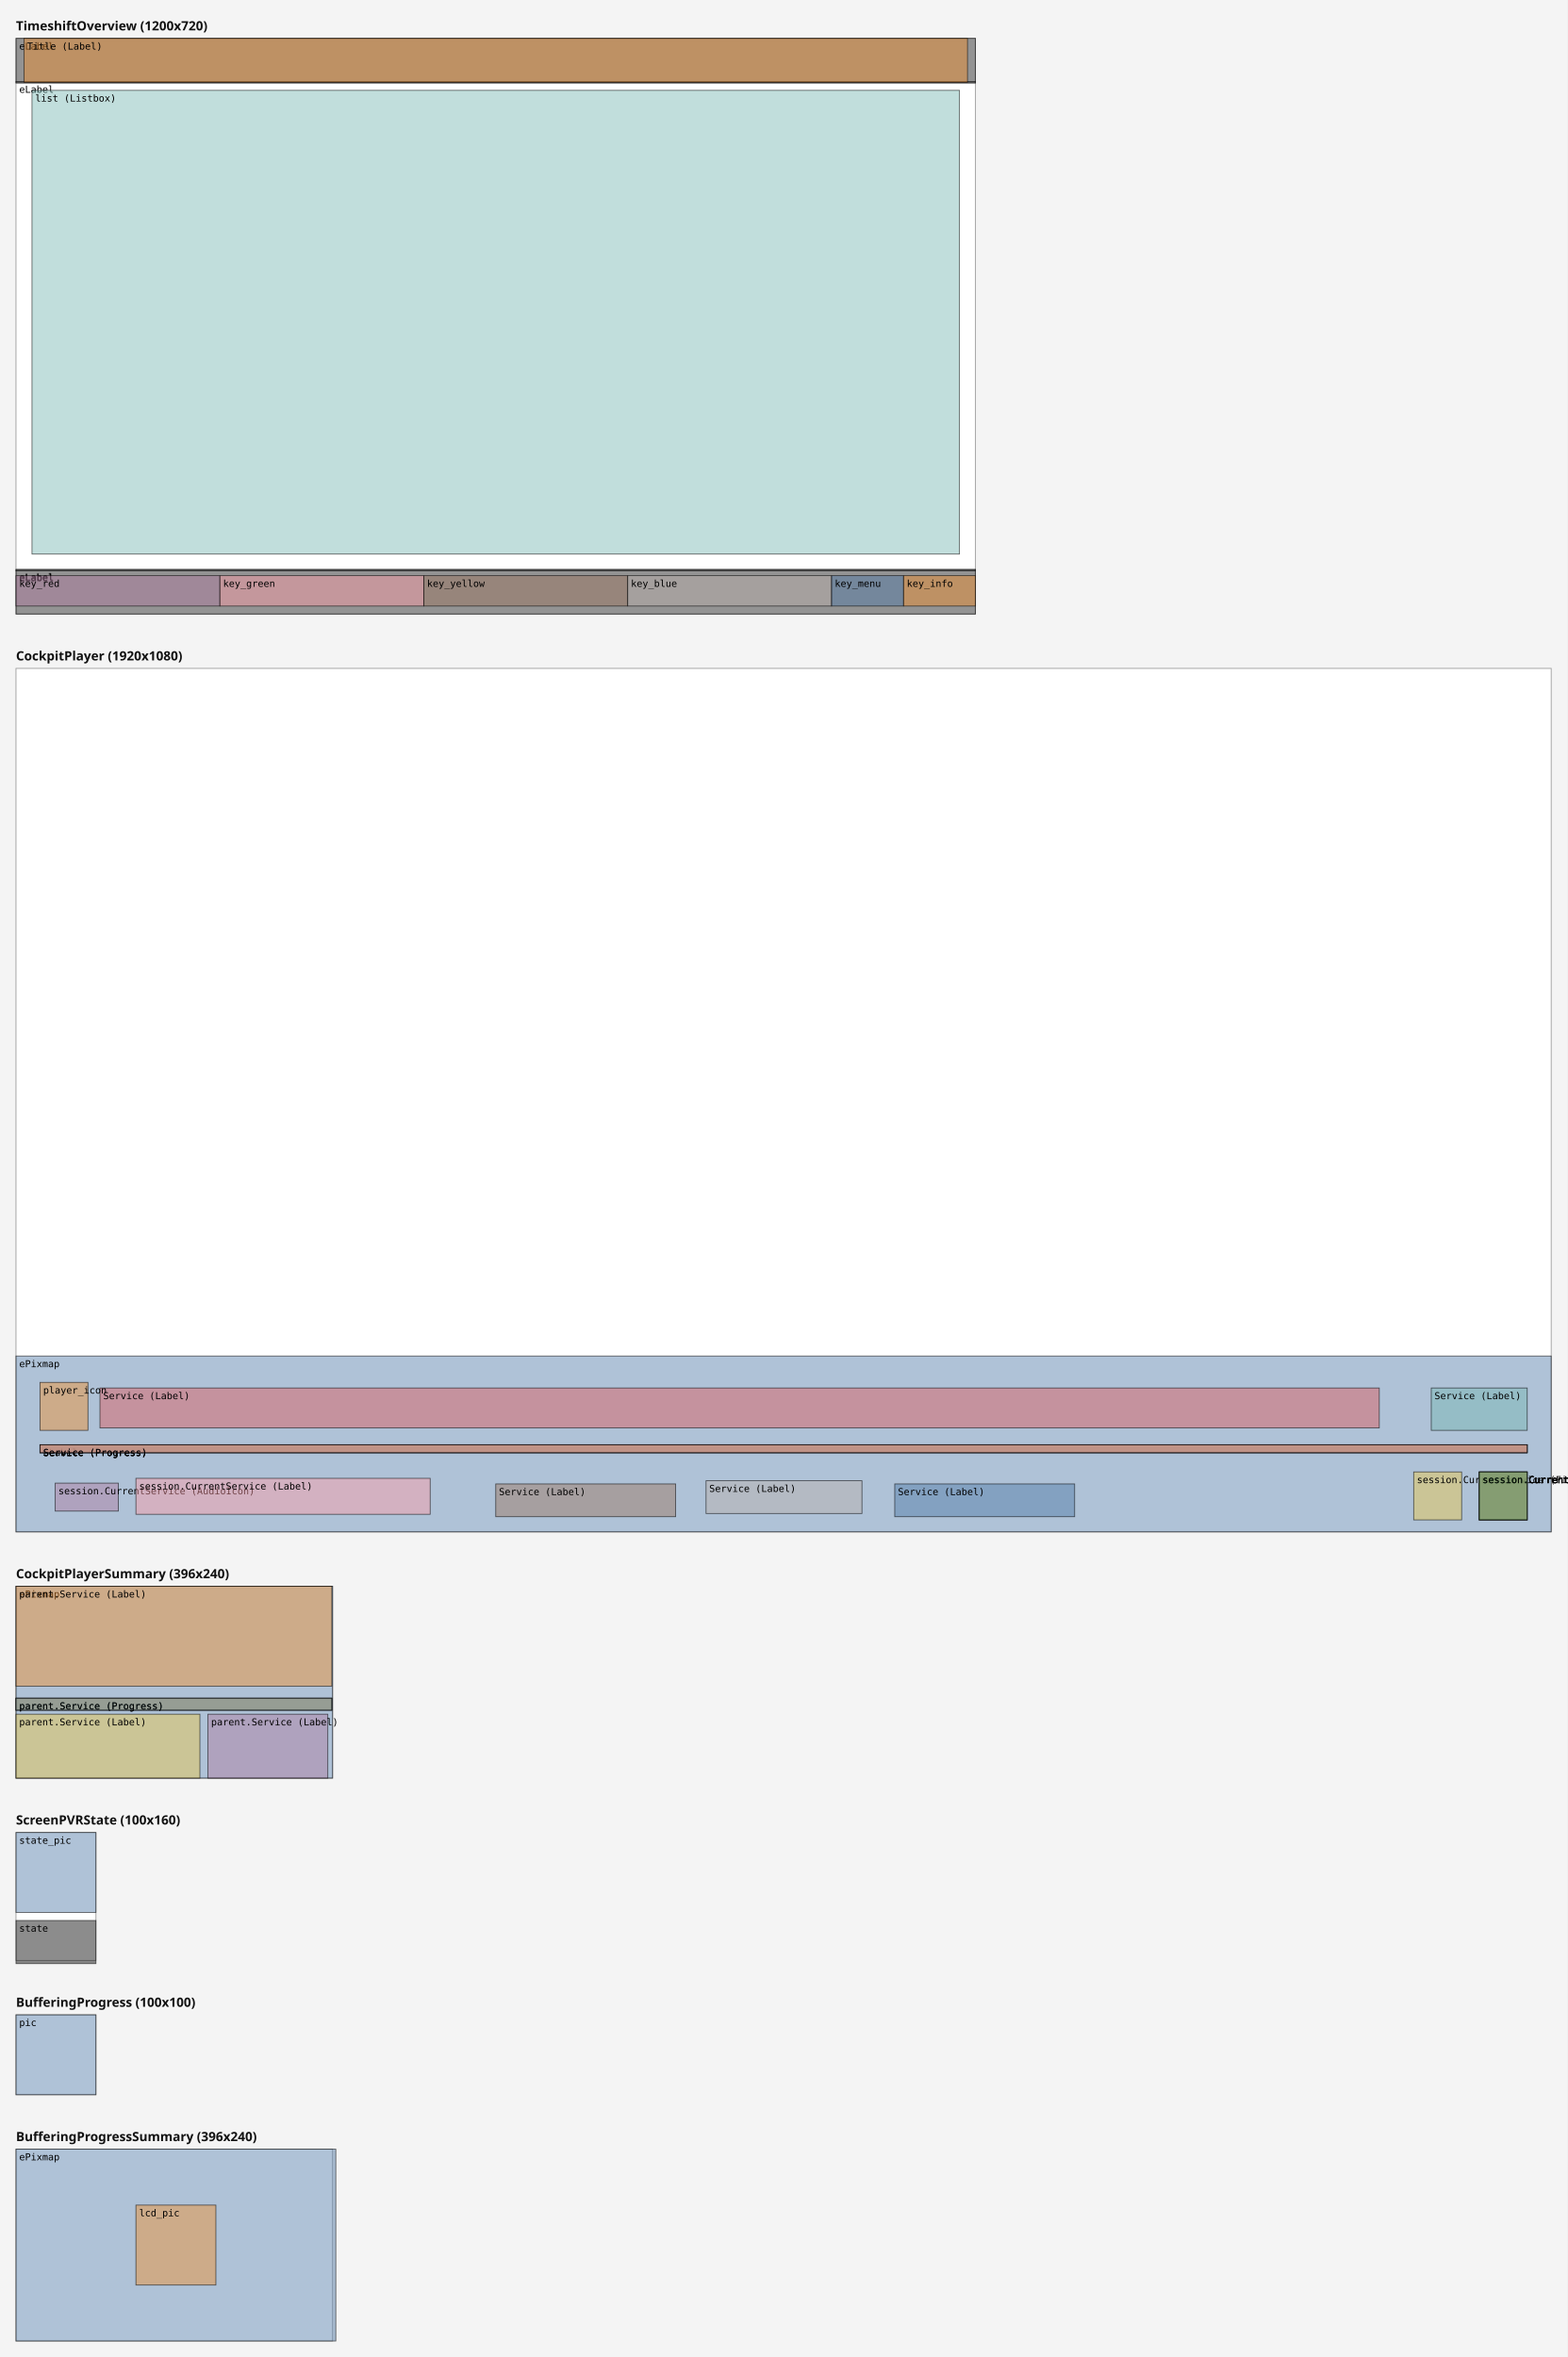
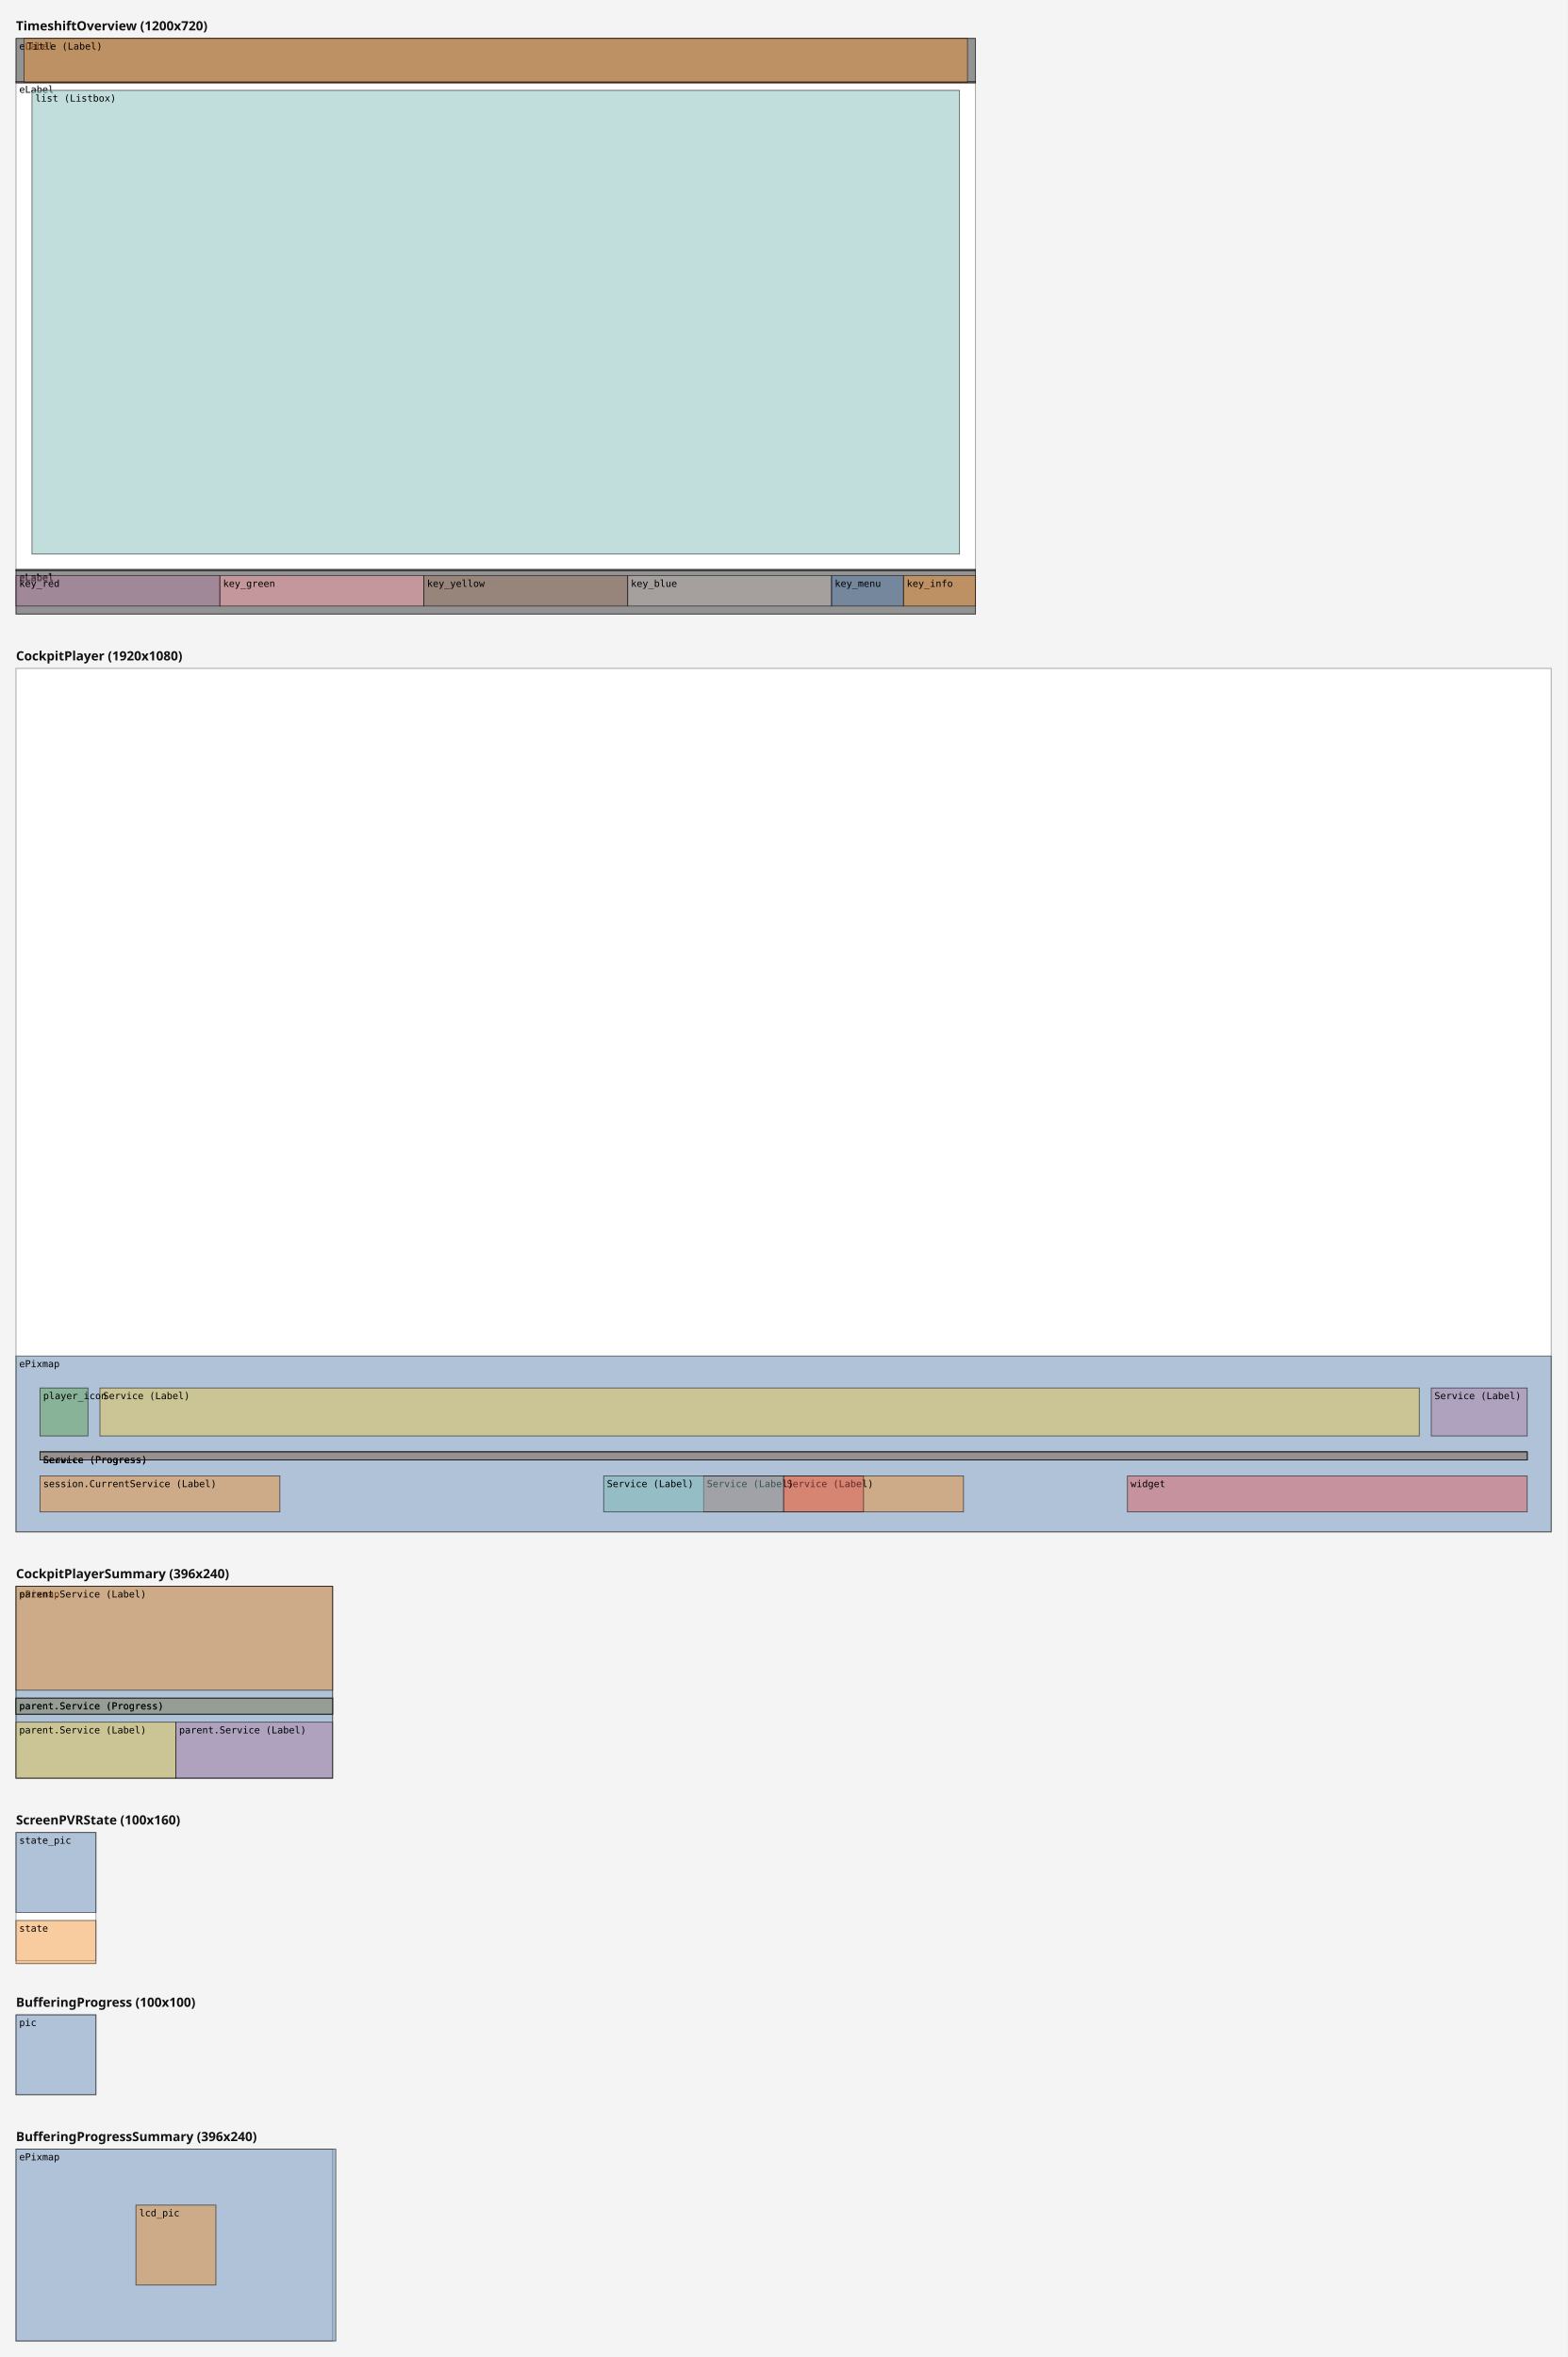
<svg xmlns="http://www.w3.org/2000/svg" width="1960" height="2948" viewBox="0 0 1960 2948">
  <rect x="0" y="0" width="1960" height="2948" fill="#f4f4f4" />
  <text x="20" y="38" font-family="sans-serif" font-size="16" font-weight="bold" fill="#111111">TimeshiftOverview (1200x720)</text>
  <g data-screen="0" transform="translate(20,48)">
    <rect x="0" y="0" width="1200" height="720" fill="#ffffff" stroke="#999999" stroke-width="1" />
    <g>
      <rect data-ref="0:0" x="0" y="0" width="1200" height="55" fill="#101010" fill-opacity="0.45" stroke="#000000" stroke-opacity="0.6" stroke-width="1" />
      <text x="4" y="14" font-family="monospace" font-size="12" fill="#000000">eLabel</text>
    </g>
    <g>
      <rect data-ref="0:2" x="0" y="54" width="1200" height="2" fill="#404040" fill-opacity="0.45" stroke="#000000" stroke-opacity="0.6" stroke-width="1" />
      <text x="4" y="68" font-family="monospace" font-size="12" fill="#000000">eLabel</text>
    </g>
    <g>
      <rect data-ref="0:3" x="20" y="65" width="1160" height="580" fill="#76b7b2" fill-opacity="0.45" stroke="#000000" stroke-opacity="0.6" stroke-width="1" />
      <text x="24" y="79" font-family="monospace" font-size="12" fill="#000000">list (Listbox)</text>
    </g>
    <g>
      <rect data-ref="0:4" x="0" y="664" width="1200" height="2" fill="#404040" fill-opacity="0.45" stroke="#000000" stroke-opacity="0.6" stroke-width="1" />
      <text x="4" y="678" font-family="monospace" font-size="12" fill="#000000">eLabel</text>
    </g>
    <g>
      <rect data-ref="0:5" x="0" y="665" width="1200" height="55" fill="#101010" fill-opacity="0.45" stroke="#000000" stroke-opacity="0.6" stroke-width="1" />
      <text x="4" y="679" font-family="monospace" font-size="12" fill="#000000">eLabel</text>
    </g>
    <g>
      <rect data-ref="0:1" x="10" y="0" width="1180" height="55" fill="#f28e2b" fill-opacity="0.45" stroke="#000000" stroke-opacity="0.6" stroke-width="1" />
      <text x="14" y="14" font-family="monospace" font-size="12" fill="#000000">Title (Label)</text>
    </g>
    <g>
      <rect data-ref="0:6" x="0" y="672" width="255" height="38" fill="#b07aa1" fill-opacity="0.45" stroke="#000000" stroke-opacity="0.6" stroke-width="1" />
      <text x="4" y="686" font-family="monospace" font-size="12" fill="#000000">key_red</text>
    </g>
    <g>
      <rect data-ref="0:7" x="255" y="672" width="255" height="38" fill="#ff9da7" fill-opacity="0.45" stroke="#000000" stroke-opacity="0.6" stroke-width="1" />
      <text x="259" y="686" font-family="monospace" font-size="12" fill="#000000">key_green</text>
    </g>
    <g>
      <rect data-ref="0:8" x="510" y="672" width="255" height="38" fill="#9c755f" fill-opacity="0.45" stroke="#000000" stroke-opacity="0.6" stroke-width="1" />
      <text x="514" y="686" font-family="monospace" font-size="12" fill="#000000">key_yellow</text>
    </g>
    <g>
      <rect data-ref="0:9" x="765" y="672" width="255" height="38" fill="#bab0ac" fill-opacity="0.45" stroke="#000000" stroke-opacity="0.6" stroke-width="1" />
      <text x="769" y="686" font-family="monospace" font-size="12" fill="#000000">key_blue</text>
    </g>
    <g>
      <rect data-ref="0:10" x="1020" y="672" width="90" height="38" fill="#4e79a7" fill-opacity="0.45" stroke="#000000" stroke-opacity="0.6" stroke-width="1" />
      <text x="1024" y="686" font-family="monospace" font-size="12" fill="#000000">key_menu</text>
    </g>
    <g>
      <rect data-ref="0:11" x="1110" y="672" width="90" height="38" fill="#f28e2b" fill-opacity="0.45" stroke="#000000" stroke-opacity="0.6" stroke-width="1" />
      <text x="1114" y="686" font-family="monospace" font-size="12" fill="#000000">key_info</text>
    </g>
  </g>
  <text x="20" y="826" font-family="sans-serif" font-size="16" font-weight="bold" fill="#111111">CockpitPlayer (1920x1080)</text>
  <g data-screen="1" transform="translate(20,836)">
    <rect x="0" y="0" width="1920" height="1080" fill="#ffffff" stroke="#999999" stroke-width="1" />
    <g>
      <rect data-ref="1:0" x="0" y="860" width="1920" height="220" fill="#4e79a7" fill-opacity="0.45" stroke="#000000" stroke-opacity="0.6" stroke-width="1" />
      <text x="4" y="874" font-family="monospace" font-size="12" fill="#000000">ePixmap</text>
    </g>
    <g>
-       <rect data-ref="1:8" x="600" y="1020" width="225" height="41" fill="#9c755f" fill-opacity="0.45" stroke="#000000" stroke-opacity="0.6" stroke-width="1" />
-       <text x="604" y="1034" font-family="monospace" font-size="12" fill="#000000">Service (Label)</text>
+       <rect data-ref="1:1" x="960" y="1010" width="225" height="45" fill="#f28e2b" fill-opacity="0.45" stroke="#000000" stroke-opacity="0.6" stroke-width="1" />
+       <text x="964" y="1024" font-family="monospace" font-size="12" fill="#000000">Service (Label)</text>
    </g>
    <g>
-       <rect data-ref="1:9" x="863" y="1016" width="195" height="41" fill="#bab0ac" fill-opacity="0.45" stroke="#000000" stroke-opacity="0.6" stroke-width="1" />
-       <text x="867" y="1030" font-family="monospace" font-size="12" fill="#000000">Service (Label)</text>
+       <rect data-ref="1:2" x="860" y="1010" width="200" height="45" fill="#e15759" fill-opacity="0.45" stroke="#000000" stroke-opacity="0.6" stroke-width="1" />
+       <text x="864" y="1024" font-family="monospace" font-size="12" fill="#000000">Service (Label)</text>
    </g>
    <g>
-       <rect data-ref="1:10" x="1099" y="1020" width="225" height="41" fill="#4e79a7" fill-opacity="0.45" stroke="#000000" stroke-opacity="0.6" stroke-width="1" />
-       <text x="1103" y="1034" font-family="monospace" font-size="12" fill="#000000">Service (Label)</text>
+       <rect data-ref="1:3" x="735" y="1010" width="225" height="45" fill="#76b7b2" fill-opacity="0.45" stroke="#000000" stroke-opacity="0.6" stroke-width="1" />
+       <text x="739" y="1024" font-family="monospace" font-size="12" fill="#000000">Service (Label)</text>
    </g>
    <g>
-       <rect data-ref="1:12" x="105" y="900" width="1600" height="50" fill="#e15759" fill-opacity="0.45" stroke="#000000" stroke-opacity="0.6" stroke-width="1" />
+       <rect data-ref="1:5" x="105" y="900" width="1650" height="60" fill="#edc948" fill-opacity="0.45" stroke="#000000" stroke-opacity="0.6" stroke-width="1" />
      <text x="109" y="914" font-family="monospace" font-size="12" fill="#000000">Service (Label)</text>
    </g>
    <g>
-       <rect data-ref="1:13" x="1770" y="900" width="120" height="53" fill="#76b7b2" fill-opacity="0.45" stroke="#000000" stroke-opacity="0.6" stroke-width="1" />
+       <rect data-ref="1:6" x="1770" y="900" width="120" height="60" fill="#b07aa1" fill-opacity="0.45" stroke="#000000" stroke-opacity="0.6" stroke-width="1" />
      <text x="1774" y="914" font-family="monospace" font-size="12" fill="#000000">Service (Label)</text>
    </g>
    <g>
-       <rect data-ref="1:14" x="30" y="971" width="1860" height="10" fill="#303030" fill-opacity="0.45" stroke="#000000" stroke-opacity="0.6" stroke-width="1" />
-       <text x="34" y="985" font-family="monospace" font-size="12" fill="#000000">eLabel</text>
+       <rect data-ref="1:7" x="30" y="980" width="1860" height="10" fill="#303030" fill-opacity="0.45" stroke="#000000" stroke-opacity="0.6" stroke-width="1" />
+       <text x="34" y="994" font-family="monospace" font-size="12" fill="#000000">eLabel</text>
    </g>
    <g>
-       <rect data-ref="1:5" x="1748" y="1005" width="60" height="60" fill="#edc948" fill-opacity="0.45" stroke="#000000" stroke-opacity="0.6" stroke-width="1" />
-       <text x="1752" y="1019" font-family="monospace" font-size="12" fill="#000000">session.CurrentService (FixedLabel)</text>
+       <rect data-ref="1:10" x="30" y="980" width="1860" height="10" fill="#4e79a7" fill-opacity="0.45" stroke="#000000" stroke-opacity="0.6" stroke-width="1" />
+       <text x="34" y="994" font-family="monospace" font-size="12" fill="#000000">Service (Progress)</text>
    </g>
    <g>
-       <rect data-ref="1:17" x="30" y="971" width="1860" height="10" fill="#ff9da7" fill-opacity="0.45" stroke="#000000" stroke-opacity="0.6" stroke-width="1" />
-       <text x="34" y="985" font-family="monospace" font-size="12" fill="#000000">Service (Progress)</text>
+       <rect data-ref="1:4" x="30" y="900" width="60" height="60" fill="#59a14f" fill-opacity="0.45" stroke="#000000" stroke-opacity="0.6" stroke-width="1" />
+       <text x="34" y="914" font-family="monospace" font-size="12" fill="#000000">player_icon</text>
    </g>
    <g>
-       <rect data-ref="1:1" x="1830" y="1005" width="60" height="60" fill="#f28e2b" fill-opacity="0.45" stroke="#000000" stroke-opacity="0.6" stroke-width="1" />
-       <text x="1834" y="1019" font-family="monospace" font-size="12" fill="#000000">session.CurrentService (FixedLabel)</text>
+       <rect data-ref="1:8" x="30" y="980" width="1860" height="10" fill="#9c755f" fill-opacity="0.45" stroke="#000000" stroke-opacity="0.6" stroke-width="1" />
+       <text x="34" y="994" font-family="monospace" font-size="12" fill="#000000">Service (Progress)</text>
    </g>
    <g>
-       <rect data-ref="1:2" x="1830" y="1005" width="60" height="60" fill="#e15759" fill-opacity="0.45" stroke="#000000" stroke-opacity="0.6" stroke-width="1" />
-       <text x="1834" y="1019" font-family="monospace" font-size="12" fill="#000000">session.CurrentService (FixedLabel)</text>
+       <rect data-ref="1:11" x="30" y="1010" width="300" height="45" fill="#f28e2b" fill-opacity="0.45" stroke="#000000" stroke-opacity="0.6" stroke-width="1" />
+       <text x="34" y="1024" font-family="monospace" font-size="12" fill="#000000">session.CurrentService (Label)</text>
    </g>
    <g>
-       <rect data-ref="1:3" x="1830" y="1005" width="60" height="60" fill="#76b7b2" fill-opacity="0.45" stroke="#000000" stroke-opacity="0.6" stroke-width="1" />
-       <text x="1834" y="1019" font-family="monospace" font-size="12" fill="#000000">session.CurrentService (FixedLabel)</text>
+       <rect data-ref="1:9" x="30" y="980" width="1860" height="10" fill="#bab0ac" fill-opacity="0.45" stroke="#000000" stroke-opacity="0.6" stroke-width="1" />
+       <text x="34" y="994" font-family="monospace" font-size="12" fill="#000000">Service (Progress)</text>
    </g>
    <g>
-       <rect data-ref="1:4" x="1830" y="1005" width="60" height="60" fill="#59a14f" fill-opacity="0.45" stroke="#000000" stroke-opacity="0.6" stroke-width="1" />
-       <text x="1834" y="1019" font-family="monospace" font-size="12" fill="#000000">session.CurrentService (FixedLabel)</text>
-     </g>
-     <g>
-       <rect data-ref="1:6" x="49" y="1019" width="79" height="35" fill="#b07aa1" fill-opacity="0.45" stroke="#000000" stroke-opacity="0.6" stroke-width="1" />
-       <text x="53" y="1033" font-family="monospace" font-size="12" fill="#000000">session.CurrentService (AudioIcon)</text>
-     </g>
-     <g>
-       <rect data-ref="1:7" x="150" y="1013" width="368" height="45" fill="#ff9da7" fill-opacity="0.45" stroke="#000000" stroke-opacity="0.6" stroke-width="1" />
-       <text x="154" y="1027" font-family="monospace" font-size="12" fill="#000000">session.CurrentService (Label)</text>
-     </g>
-     <g>
-       <rect data-ref="1:11" x="30" y="893" width="60" height="60" fill="#f28e2b" fill-opacity="0.45" stroke="#000000" stroke-opacity="0.6" stroke-width="1" />
-       <text x="34" y="907" font-family="monospace" font-size="12" fill="#000000">player_icon</text>
-     </g>
-     <g>
-       <rect data-ref="1:15" x="30" y="971" width="1860" height="10" fill="#edc948" fill-opacity="0.45" stroke="#000000" stroke-opacity="0.6" stroke-width="1" />
-       <text x="34" y="985" font-family="monospace" font-size="12" fill="#000000">Service (Progress)</text>
-     </g>
-     <g>
-       <rect data-ref="1:16" x="30" y="971" width="1860" height="10" fill="#b07aa1" fill-opacity="0.45" stroke="#000000" stroke-opacity="0.6" stroke-width="1" />
-       <text x="34" y="985" font-family="monospace" font-size="12" fill="#000000">Service (Progress)</text>
+       <rect data-ref="1:12" x="1390" y="1010" width="500" height="45" fill="#e15759" fill-opacity="0.45" stroke="#000000" stroke-opacity="0.6" stroke-width="1" />
+       <text x="1394" y="1024" font-family="monospace" font-size="12" fill="#000000">widget</text>
    </g>
  </g>
  <text x="20" y="1974" font-family="sans-serif" font-size="16" font-weight="bold" fill="#111111">CockpitPlayerSummary (396x240)</text>
  <g data-screen="2" transform="translate(20,1984)">
    <rect x="0" y="0" width="396" height="240" fill="#ffffff" stroke="#999999" stroke-width="1" />
    <g>
      <rect data-ref="2:0" x="0" y="0" width="396" height="240" fill="#4e79a7" fill-opacity="0.45" stroke="#000000" stroke-opacity="0.6" stroke-width="1" />
      <text x="4" y="14" font-family="monospace" font-size="12" fill="#000000">ePixmap</text>
    </g>
    <g>
-       <rect data-ref="2:1" x="0" y="0" width="395" height="125" fill="#f28e2b" fill-opacity="0.45" stroke="#000000" stroke-opacity="0.6" stroke-width="1" />
+       <rect data-ref="2:1" x="0" y="0" width="396" height="130" fill="#f28e2b" fill-opacity="0.45" stroke="#000000" stroke-opacity="0.6" stroke-width="1" />
      <text x="4" y="14" font-family="monospace" font-size="12" fill="#000000">parent.Service (Label)</text>
    </g>
    <g>
-       <rect data-ref="2:5" x="0" y="160" width="230" height="80" fill="#edc948" fill-opacity="0.45" stroke="#000000" stroke-opacity="0.6" stroke-width="1" />
-       <text x="4" y="174" font-family="monospace" font-size="12" fill="#000000">parent.Service (Label)</text>
+       <rect data-ref="2:5" x="0" y="170" width="200" height="70" fill="#edc948" fill-opacity="0.45" stroke="#000000" stroke-opacity="0.6" stroke-width="1" />
+       <text x="4" y="184" font-family="monospace" font-size="12" fill="#000000">parent.Service (Label)</text>
    </g>
    <g>
-       <rect data-ref="2:6" x="240" y="160" width="150" height="80" fill="#b07aa1" fill-opacity="0.45" stroke="#000000" stroke-opacity="0.6" stroke-width="1" />
-       <text x="244" y="174" font-family="monospace" font-size="12" fill="#000000">parent.Service (Label)</text>
+       <rect data-ref="2:6" x="200" y="170" width="196" height="70" fill="#b07aa1" fill-opacity="0.45" stroke="#000000" stroke-opacity="0.6" stroke-width="1" />
+       <text x="204" y="184" font-family="monospace" font-size="12" fill="#000000">parent.Service (Label)</text>
    </g>
    <g>
-       <rect data-ref="2:4" x="0" y="140" width="395" height="15" fill="#59a14f" fill-opacity="0.45" stroke="#000000" stroke-opacity="0.6" stroke-width="1" />
+       <rect data-ref="2:4" x="0" y="140" width="396" height="20" fill="#59a14f" fill-opacity="0.45" stroke="#000000" stroke-opacity="0.6" stroke-width="1" />
      <text x="4" y="154" font-family="monospace" font-size="12" fill="#000000">parent.Service (Progress)</text>
    </g>
    <g>
-       <rect data-ref="2:2" x="0" y="140" width="395" height="15" fill="#e15759" fill-opacity="0.45" stroke="#000000" stroke-opacity="0.6" stroke-width="1" />
+       <rect data-ref="2:2" x="0" y="140" width="396" height="20" fill="#e15759" fill-opacity="0.45" stroke="#000000" stroke-opacity="0.6" stroke-width="1" />
      <text x="4" y="154" font-family="monospace" font-size="12" fill="#000000">parent.Service (Progress)</text>
    </g>
    <g>
-       <rect data-ref="2:3" x="0" y="140" width="395" height="15" fill="#76b7b2" fill-opacity="0.45" stroke="#000000" stroke-opacity="0.6" stroke-width="1" />
+       <rect data-ref="2:3" x="0" y="140" width="396" height="20" fill="#76b7b2" fill-opacity="0.45" stroke="#000000" stroke-opacity="0.6" stroke-width="1" />
      <text x="4" y="154" font-family="monospace" font-size="12" fill="#000000">parent.Service (Progress)</text>
    </g>
  </g>
  <text x="20" y="2282" font-family="sans-serif" font-size="16" font-weight="bold" fill="#111111">ScreenPVRState (100x160)</text>
  <g data-screen="3" transform="translate(20,2292)">
    <rect x="0" y="0" width="100" height="160" fill="#ffffff" stroke="#999999" stroke-width="1" />
    <g>
      <rect data-ref="3:0" x="0" y="0" width="100" height="100" fill="#4e79a7" fill-opacity="0.45" stroke="#000000" stroke-opacity="0.6" stroke-width="1" />
      <text x="4" y="14" font-family="monospace" font-size="12" fill="#000000">state_pic</text>
    </g>
    <g>
-       <rect data-ref="3:1" x="0" y="110" width="100" height="54" fill="#000000" fill-opacity="0.45" stroke="#000000" stroke-opacity="0.6" stroke-width="1" />
+       <rect data-ref="3:1" x="0" y="110" width="100" height="54" fill="#f28e2b" fill-opacity="0.45" stroke="#000000" stroke-opacity="0.6" stroke-width="1" />
      <text x="4" y="124" font-family="monospace" font-size="12" fill="#000000">state</text>
    </g>
  </g>
  <text x="20" y="2510" font-family="sans-serif" font-size="16" font-weight="bold" fill="#111111">BufferingProgress (100x100)</text>
  <g data-screen="4" transform="translate(20,2520)">
    <rect x="0" y="0" width="100" height="100" fill="#ffffff" stroke="#999999" stroke-width="1" />
    <g>
      <rect data-ref="4:0" x="0" y="0" width="100" height="100" fill="#4e79a7" fill-opacity="0.45" stroke="#000000" stroke-opacity="0.6" stroke-width="1" />
      <text x="4" y="14" font-family="monospace" font-size="12" fill="#000000">pic</text>
    </g>
  </g>
  <text x="20" y="2678" font-family="sans-serif" font-size="16" font-weight="bold" fill="#111111">BufferingProgressSummary (396x240)</text>
  <g data-screen="5" transform="translate(20,2688)">
    <rect x="0" y="0" width="396" height="240" fill="#ffffff" stroke="#999999" stroke-width="1" />
    <g>
      <rect data-ref="5:0" x="0" y="0" width="400" height="240" fill="#4e79a7" fill-opacity="0.45" stroke="#000000" stroke-opacity="0.6" stroke-width="1" />
      <text x="4" y="14" font-family="monospace" font-size="12" fill="#000000">ePixmap</text>
    </g>
    <g>
      <rect data-ref="5:1" x="150" y="70" width="100" height="100" fill="#f28e2b" fill-opacity="0.45" stroke="#000000" stroke-opacity="0.6" stroke-width="1" />
      <text x="154" y="84" font-family="monospace" font-size="12" fill="#000000">lcd_pic</text>
    </g>
  </g>
</svg>
